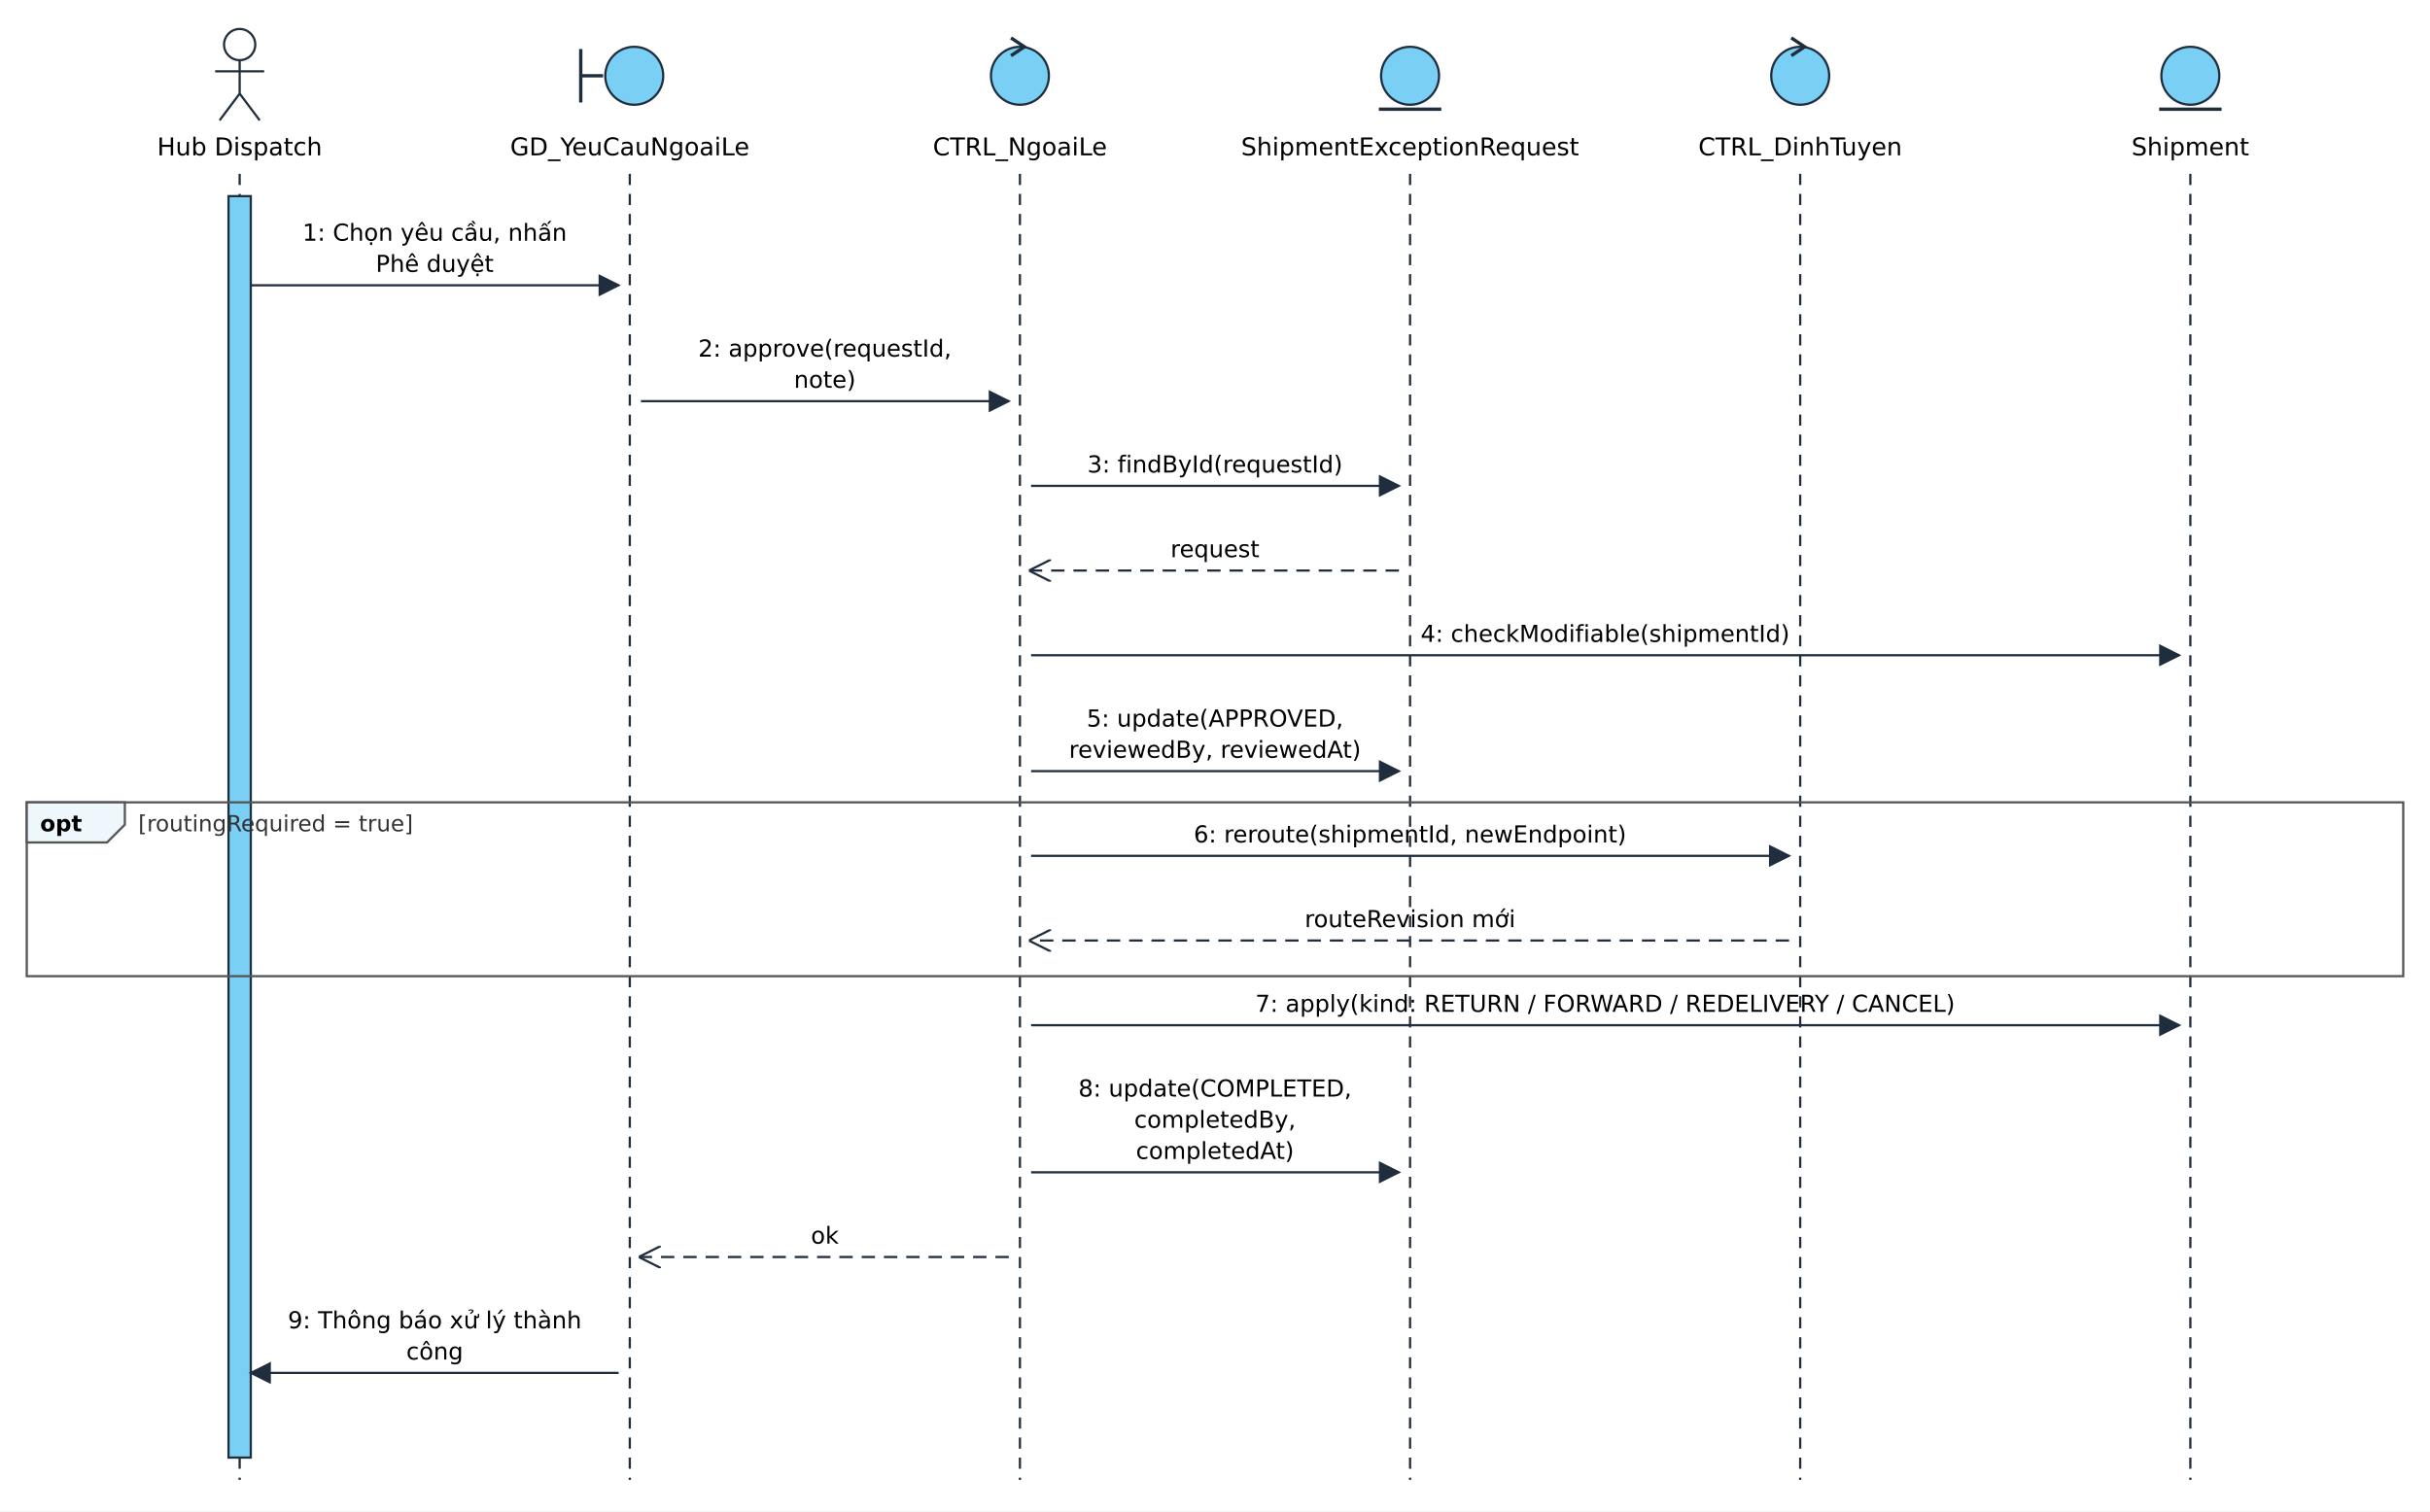
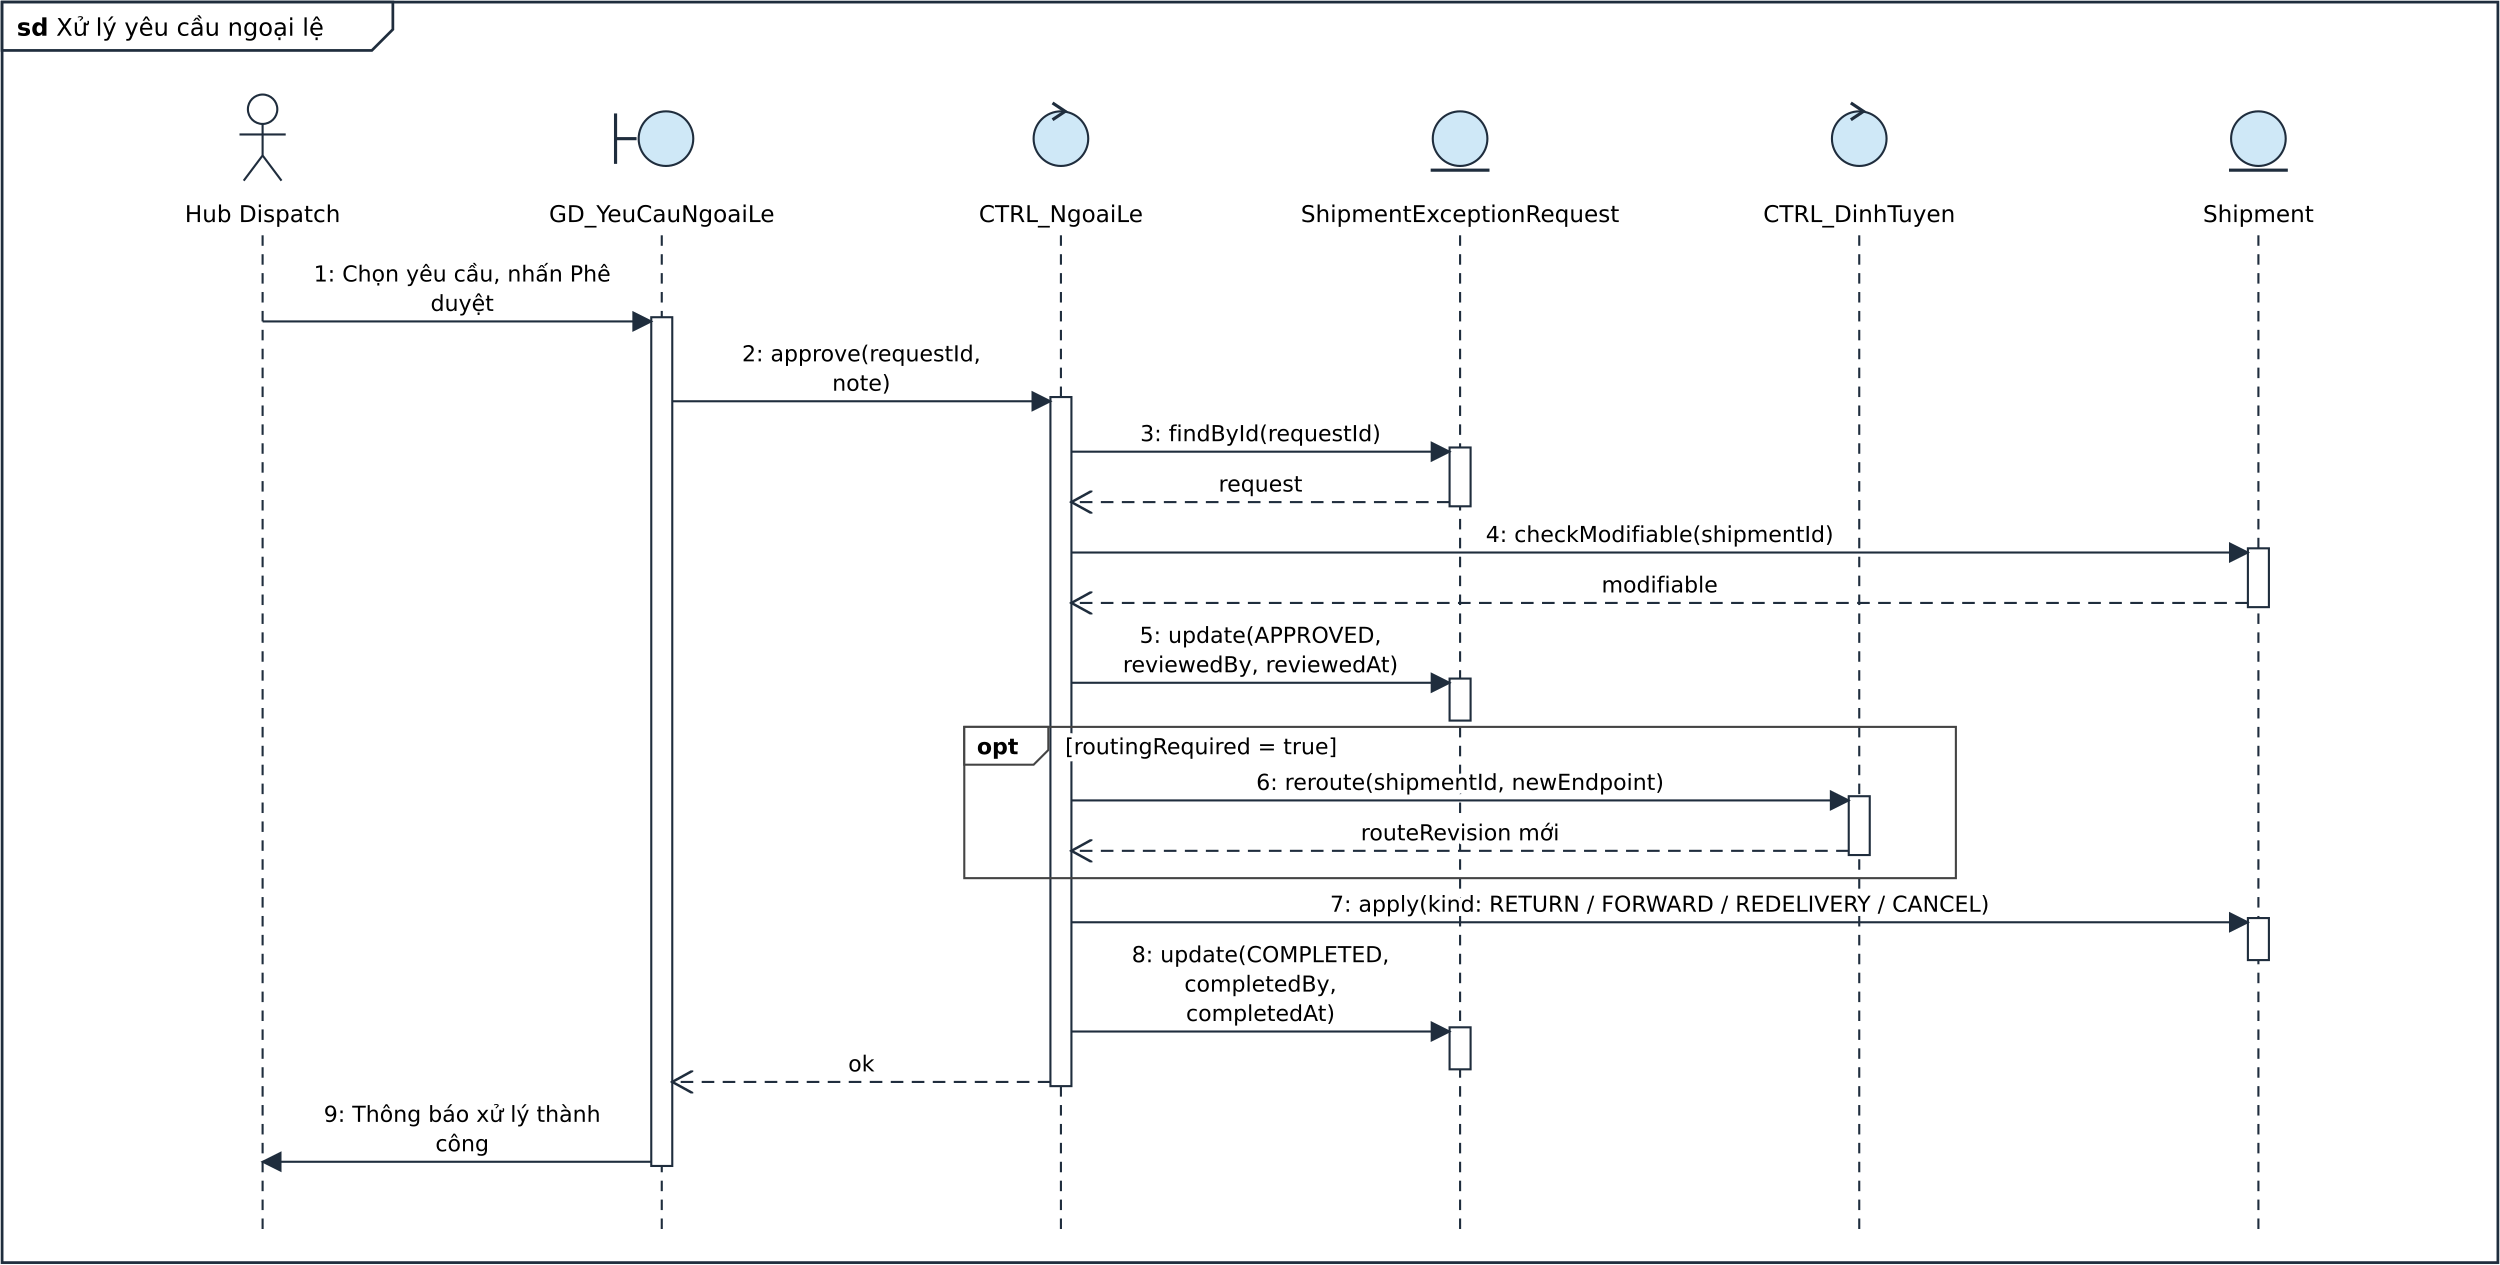
- <svg xmlns="http://www.w3.org/2000/svg" width="1090" height="678" viewBox="0 0 1090 678" font-family="DejaVu Sans, Arial, sans-serif">
+ <svg xmlns="http://www.w3.org/2000/svg" width="1190" height="602" viewBox="0 0 1190 602" font-family="DejaVu Sans, Arial, sans-serif">
  <defs>
    <marker id="arr" markerWidth="10" markerHeight="10" refX="9" refY="5" orient="auto">
      <path d="M0,0 L10,5 L0,10 Z" fill="#1f2d3d" />
    </marker>
-     <marker id="open" markerWidth="10" markerHeight="10" refX="9" refY="5" orient="auto">
-       <path d="M0,0 L10,5 L0,10" fill="none" stroke="#1f2d3d" />
+     <marker id="open" markerWidth="11" markerHeight="11" refX="10" refY="5.5" orient="auto">
+       <path d="M0,0 L10,5.5 L0,11" fill="none" stroke="#1f2d3d" stroke-width="1.2" />
    </marker>
  </defs>
-   <rect width="1090" height="678" fill="#fff" />
-   <circle cx="107.5" cy="20" r="7" fill="#fff" stroke="#1f2d3d" />
-   <path d="M107.5,27 L107.5,42 M96.5,32 L118.5,32 M107.5,42 L98.5,54 M107.5,42 L116.5,54" stroke="#1f2d3d" fill="none" />
-   <text x="107.5" y="69.7" font-size="11" font-weight="normal" text-anchor="middle">Hub Dispatch</text>
-   <line x1="107.5" y1="78" x2="107.5" y2="664" stroke="#1f2d3d" stroke-dasharray="5,4" />
-   <line x1="260.5" y1="22" x2="260.5" y2="46" stroke="#1f2d3d" stroke-width="1.5" />
-   <line x1="260.5" y1="34" x2="270.5" y2="34" stroke="#1f2d3d" stroke-width="1.5" />
-   <circle cx="284.5" cy="34" r="13" fill="#7acff5" stroke="#1f2d3d" />
-   <text x="282.5" y="69.7" font-size="11" font-weight="normal" text-anchor="middle">GD_YeuCauNgoaiLe</text>
-   <line x1="282.5" y1="78" x2="282.5" y2="664" stroke="#1f2d3d" stroke-dasharray="5,4" />
-   <circle cx="457.5" cy="34" r="13" fill="#7acff5" stroke="#1f2d3d" />
-   <path d="M453.5,17 L459.5,21 L453.5,25" fill="none" stroke="#1f2d3d" stroke-width="1.5" />
-   <text x="457.5" y="69.7" font-size="11" font-weight="normal" text-anchor="middle">CTRL_NgoaiLe</text>
-   <line x1="457.5" y1="78" x2="457.5" y2="664" stroke="#1f2d3d" stroke-dasharray="5,4" />
-   <circle cx="632.5" cy="34" r="13" fill="#7acff5" stroke="#1f2d3d" />
-   <line x1="618.5" y1="49" x2="646.5" y2="49" stroke="#1f2d3d" stroke-width="1.5" />
-   <text x="632.5" y="69.7" font-size="11" font-weight="normal" text-anchor="middle">ShipmentExceptionRequest</text>
-   <line x1="632.5" y1="78" x2="632.5" y2="664" stroke="#1f2d3d" stroke-dasharray="5,4" />
-   <circle cx="807.5" cy="34" r="13" fill="#7acff5" stroke="#1f2d3d" />
-   <path d="M803.5,17 L809.5,21 L803.5,25" fill="none" stroke="#1f2d3d" stroke-width="1.5" />
-   <text x="807.5" y="69.7" font-size="11" font-weight="normal" text-anchor="middle">CTRL_DinhTuyen</text>
-   <line x1="807.5" y1="78" x2="807.5" y2="664" stroke="#1f2d3d" stroke-dasharray="5,4" />
-   <circle cx="982.5" cy="34" r="13" fill="#7acff5" stroke="#1f2d3d" />
-   <line x1="968.5" y1="49" x2="996.5" y2="49" stroke="#1f2d3d" stroke-width="1.5" />
-   <text x="982.5" y="69.7" font-size="11" font-weight="normal" text-anchor="middle">Shipment</text>
-   <line x1="982.5" y1="78" x2="982.5" y2="664" stroke="#1f2d3d" stroke-dasharray="5,4" />
-   <rect x="102.5" y="88" width="10" height="566" fill="#7acff5" stroke="#1f2d3d" />
-   <text x="195.0" y="108" font-size="10.5" text-anchor="middle">1: Chọn yêu cầu, nhấn</text>
-   <text x="195.0" y="122" font-size="10.5" text-anchor="middle">Phê duyệt</text>
-   <line x1="112.5" y1="128" x2="277.5" y2="128" stroke="#1f2d3d" marker-end="url(#arr)" />
-   <text x="370.0" y="160" font-size="10.5" text-anchor="middle">2: approve(requestId,</text>
-   <text x="370.0" y="174" font-size="10.5" text-anchor="middle">note)</text>
-   <line x1="287.5" y1="180" x2="452.5" y2="180" stroke="#1f2d3d" marker-end="url(#arr)" />
-   <text x="545.0" y="212" font-size="10.5" text-anchor="middle">3: findById(requestId)</text>
-   <line x1="462.5" y1="218" x2="627.5" y2="218" stroke="#1f2d3d" marker-end="url(#arr)" />
-   <text x="545.0" y="250" font-size="10.5" text-anchor="middle">request</text>
-   <line x1="627.5" y1="256" x2="462.5" y2="256" stroke="#1f2d3d" stroke-dasharray="6,4" marker-end="url(#open)" />
-   <text x="720.0" y="288" font-size="10.5" text-anchor="middle">4: checkModifiable(shipmentId)</text>
-   <line x1="462.5" y1="294" x2="977.5" y2="294" stroke="#1f2d3d" marker-end="url(#arr)" />
-   <text x="545.0" y="326" font-size="10.5" text-anchor="middle">5: update(APPROVED,</text>
-   <text x="545.0" y="340" font-size="10.5" text-anchor="middle">reviewedBy, reviewedAt)</text>
-   <line x1="462.5" y1="346" x2="627.5" y2="346" stroke="#1f2d3d" marker-end="url(#arr)" />
-   <text x="632.5" y="378" font-size="10.5" text-anchor="middle">6: reroute(shipmentId, newEndpoint)</text>
-   <line x1="462.5" y1="384" x2="802.5" y2="384" stroke="#1f2d3d" marker-end="url(#arr)" />
-   <text x="632.5" y="416" font-size="10.5" text-anchor="middle">routeRevision mới</text>
-   <line x1="802.5" y1="422" x2="462.5" y2="422" stroke="#1f2d3d" stroke-dasharray="6,4" marker-end="url(#open)" />
-   <text x="720.0" y="454" font-size="10.5" text-anchor="middle">7: apply(kind: RETURN / FORWARD / REDELIVERY / CANCEL)</text>
-   <line x1="462.5" y1="460" x2="977.5" y2="460" stroke="#1f2d3d" marker-end="url(#arr)" />
-   <text x="545.0" y="492" font-size="10.5" text-anchor="middle">8: update(COMPLETED,</text>
-   <text x="545.0" y="506" font-size="10.5" text-anchor="middle">completedBy,</text>
-   <text x="545.0" y="520" font-size="10.5" text-anchor="middle">completedAt)</text>
-   <line x1="462.5" y1="526" x2="627.5" y2="526" stroke="#1f2d3d" marker-end="url(#arr)" />
-   <text x="370.0" y="558" font-size="10.5" text-anchor="middle">ok</text>
-   <line x1="452.5" y1="564" x2="287.5" y2="564" stroke="#1f2d3d" stroke-dasharray="6,4" marker-end="url(#open)" />
-   <text x="195.0" y="596" font-size="10.5" text-anchor="middle">9: Thông báo xử lý thành</text>
-   <text x="195.0" y="610" font-size="10.5" text-anchor="middle">công</text>
-   <line x1="277.5" y1="616" x2="112.5" y2="616" stroke="#1f2d3d" marker-end="url(#arr)" />
-   <rect x="12" y="360" width="1066" height="78" fill="none" stroke="#555" />
-   <path d="M12,360 L56,360 L56,370 L48,378 L12,378 Z" fill="#eef7fc" stroke="#555" />
-   <text x="18" y="373" font-size="10" font-weight="bold">opt</text>
-   <text x="62" y="373" font-size="10" fill="#333">[routingRequired = true]</text>
+   <rect width="1190" height="602" fill="#fff" />
+   <rect x="1" y="1" width="1188" height="600" fill="none" stroke="#1f2d3d" stroke-width="1.3" />
+   <path d="M1,1 L187.0,1 L187.0,14 L177.0,24 L1,24 Z" fill="#fff" stroke="#1f2d3d" stroke-width="1.3" />
+   <text x="8" y="17" font-size="11.5">
+     <tspan font-weight="bold">sd</tspan> Xử lý yêu cầu ngoại lệ</text>
+   <circle cx="125.0" cy="52" r="7" fill="#fff" stroke="#1f2d3d" />
+   <path d="M125.0,59 L125.0,74 M114.0,64 L136.0,64 M125.0,74 L116.0,86 M125.0,74 L134.0,86" stroke="#1f2d3d" fill="none" />
+   <text x="125.0" y="105.7" font-size="11" font-weight="normal" text-anchor="middle">Hub Dispatch</text>
+   <line x1="125.0" y1="112" x2="125.0" y2="586" stroke="#1f2d3d" stroke-dasharray="5,4" />
+   <line x1="293.0" y1="54" x2="293.0" y2="78" stroke="#1f2d3d" stroke-width="1.5" />
+   <line x1="293.0" y1="66" x2="303.0" y2="66" stroke="#1f2d3d" stroke-width="1.5" />
+   <circle cx="317.0" cy="66" r="13" fill="#cfe8f7" stroke="#1f2d3d" />
+   <text x="315.0" y="105.7" font-size="11" font-weight="normal" text-anchor="middle">GD_YeuCauNgoaiLe</text>
+   <line x1="315.0" y1="112" x2="315.0" y2="586" stroke="#1f2d3d" stroke-dasharray="5,4" />
+   <circle cx="505.0" cy="66" r="13" fill="#cfe8f7" stroke="#1f2d3d" />
+   <path d="M501.0,49 L507.0,53 L501.0,57" fill="none" stroke="#1f2d3d" stroke-width="1.5" />
+   <text x="505.0" y="105.7" font-size="11" font-weight="normal" text-anchor="middle">CTRL_NgoaiLe</text>
+   <line x1="505.0" y1="112" x2="505.0" y2="586" stroke="#1f2d3d" stroke-dasharray="5,4" />
+   <circle cx="695.0" cy="66" r="13" fill="#cfe8f7" stroke="#1f2d3d" />
+   <line x1="681.0" y1="81" x2="709.0" y2="81" stroke="#1f2d3d" stroke-width="1.5" />
+   <text x="695.0" y="105.7" font-size="11" font-weight="normal" text-anchor="middle">ShipmentExceptionRequest</text>
+   <line x1="695.0" y1="112" x2="695.0" y2="586" stroke="#1f2d3d" stroke-dasharray="5,4" />
+   <circle cx="885.0" cy="66" r="13" fill="#cfe8f7" stroke="#1f2d3d" />
+   <path d="M881.0,49 L887.0,53 L881.0,57" fill="none" stroke="#1f2d3d" stroke-width="1.5" />
+   <text x="885.0" y="105.7" font-size="11" font-weight="normal" text-anchor="middle">CTRL_DinhTuyen</text>
+   <line x1="885.0" y1="112" x2="885.0" y2="586" stroke="#1f2d3d" stroke-dasharray="5,4" />
+   <circle cx="1075.0" cy="66" r="13" fill="#cfe8f7" stroke="#1f2d3d" />
+   <line x1="1061.0" y1="81" x2="1089.0" y2="81" stroke="#1f2d3d" stroke-width="1.5" />
+   <text x="1075.0" y="105.7" font-size="11" font-weight="normal" text-anchor="middle">Shipment</text>
+   <line x1="1075.0" y1="112" x2="1075.0" y2="586" stroke="#1f2d3d" stroke-dasharray="5,4" />
+   <rect x="310.0" y="151" width="10" height="404" fill="#fff" stroke="#1f2d3d" />
+   <rect x="500.0" y="189" width="10" height="328" fill="#fff" stroke="#1f2d3d" />
+   <rect x="690.0" y="213" width="10" height="28" fill="#fff" stroke="#1f2d3d" />
+   <rect x="1070.0" y="261" width="10" height="28" fill="#fff" stroke="#1f2d3d" />
+   <rect x="690.0" y="323" width="10" height="20" fill="#fff" stroke="#1f2d3d" />
+   <rect x="880.0" y="379" width="10" height="28" fill="#fff" stroke="#1f2d3d" />
+   <rect x="1070.0" y="437" width="10" height="20" fill="#fff" stroke="#1f2d3d" />
+   <rect x="690.0" y="489" width="10" height="20" fill="#fff" stroke="#1f2d3d" />
+   <text x="220.0" y="134" font-size="10.5" text-anchor="middle" paint-order="stroke" stroke="#fff" stroke-width="4" stroke-linejoin="round">1: Chọn yêu cầu, nhấn Phê</text>
+   <text x="220.0" y="148" font-size="10.5" text-anchor="middle" paint-order="stroke" stroke="#fff" stroke-width="4" stroke-linejoin="round">duyệt</text>
+   <line x1="125.0" y1="153" x2="310.0" y2="153" stroke="#1f2d3d" marker-end="url(#arr)" />
+   <text x="410.0" y="172" font-size="10.5" text-anchor="middle" paint-order="stroke" stroke="#fff" stroke-width="4" stroke-linejoin="round">2: approve(requestId,</text>
+   <text x="410.0" y="186" font-size="10.5" text-anchor="middle" paint-order="stroke" stroke="#fff" stroke-width="4" stroke-linejoin="round">note)</text>
+   <line x1="320.0" y1="191" x2="500.0" y2="191" stroke="#1f2d3d" marker-end="url(#arr)" />
+   <text x="600.0" y="210" font-size="10.5" text-anchor="middle" paint-order="stroke" stroke="#fff" stroke-width="4" stroke-linejoin="round">3: findById(requestId)</text>
+   <line x1="510.0" y1="215" x2="690.0" y2="215" stroke="#1f2d3d" marker-end="url(#arr)" />
+   <text x="600.0" y="234" font-size="10.5" text-anchor="middle" paint-order="stroke" stroke="#fff" stroke-width="4" stroke-linejoin="round">request</text>
+   <line x1="690.0" y1="239" x2="510.0" y2="239" stroke="#1f2d3d" stroke-dasharray="6,4" marker-end="url(#open)" />
+   <text x="790.0" y="258" font-size="10.5" text-anchor="middle" paint-order="stroke" stroke="#fff" stroke-width="4" stroke-linejoin="round">4: checkModifiable(shipmentId)</text>
+   <line x1="510.0" y1="263" x2="1070.0" y2="263" stroke="#1f2d3d" marker-end="url(#arr)" />
+   <text x="790.0" y="282" font-size="10.5" text-anchor="middle" paint-order="stroke" stroke="#fff" stroke-width="4" stroke-linejoin="round">modifiable</text>
+   <line x1="1070.0" y1="287" x2="510.0" y2="287" stroke="#1f2d3d" stroke-dasharray="6,4" marker-end="url(#open)" />
+   <text x="600.0" y="306" font-size="10.5" text-anchor="middle" paint-order="stroke" stroke="#fff" stroke-width="4" stroke-linejoin="round">5: update(APPROVED,</text>
+   <text x="600.0" y="320" font-size="10.5" text-anchor="middle" paint-order="stroke" stroke="#fff" stroke-width="4" stroke-linejoin="round">reviewedBy, reviewedAt)</text>
+   <line x1="510.0" y1="325" x2="690.0" y2="325" stroke="#1f2d3d" marker-end="url(#arr)" />
+   <text x="695.0" y="376" font-size="10.5" text-anchor="middle" paint-order="stroke" stroke="#fff" stroke-width="4" stroke-linejoin="round">6: reroute(shipmentId, newEndpoint)</text>
+   <line x1="510.0" y1="381" x2="880.0" y2="381" stroke="#1f2d3d" marker-end="url(#arr)" />
+   <text x="695.0" y="400" font-size="10.5" text-anchor="middle" paint-order="stroke" stroke="#fff" stroke-width="4" stroke-linejoin="round">routeRevision mới</text>
+   <line x1="880.0" y1="405" x2="510.0" y2="405" stroke="#1f2d3d" stroke-dasharray="6,4" marker-end="url(#open)" />
+   <text x="790.0" y="434" font-size="10.5" text-anchor="middle" paint-order="stroke" stroke="#fff" stroke-width="4" stroke-linejoin="round">7: apply(kind: RETURN / FORWARD / REDELIVERY / CANCEL)</text>
+   <line x1="510.0" y1="439" x2="1070.0" y2="439" stroke="#1f2d3d" marker-end="url(#arr)" />
+   <text x="600.0" y="458" font-size="10.5" text-anchor="middle" paint-order="stroke" stroke="#fff" stroke-width="4" stroke-linejoin="round">8: update(COMPLETED,</text>
+   <text x="600.0" y="472" font-size="10.5" text-anchor="middle" paint-order="stroke" stroke="#fff" stroke-width="4" stroke-linejoin="round">completedBy,</text>
+   <text x="600.0" y="486" font-size="10.5" text-anchor="middle" paint-order="stroke" stroke="#fff" stroke-width="4" stroke-linejoin="round">completedAt)</text>
+   <line x1="510.0" y1="491" x2="690.0" y2="491" stroke="#1f2d3d" marker-end="url(#arr)" />
+   <text x="410.0" y="510" font-size="10.5" text-anchor="middle" paint-order="stroke" stroke="#fff" stroke-width="4" stroke-linejoin="round">ok</text>
+   <line x1="500.0" y1="515" x2="320.0" y2="515" stroke="#1f2d3d" stroke-dasharray="6,4" marker-end="url(#open)" />
+   <text x="220.0" y="534" font-size="10.5" text-anchor="middle" paint-order="stroke" stroke="#fff" stroke-width="4" stroke-linejoin="round">9: Thông báo xử lý thành</text>
+   <text x="220.0" y="548" font-size="10.5" text-anchor="middle" paint-order="stroke" stroke="#fff" stroke-width="4" stroke-linejoin="round">công</text>
+   <line x1="310.0" y1="553" x2="125.0" y2="553" stroke="#1f2d3d" marker-end="url(#arr)" />
+   <rect x="459.0" y="346" width="472.0" height="72" fill="none" stroke="#444" />
+   <path d="M459.0,346 L499.0,346 L499.0,357 L492.0,364 L459.0,364 Z" fill="#fff" stroke="#444" />
+   <text x="465.0" y="359" font-size="10.5" font-weight="bold">opt</text>
+   <text x="507.0" y="359" font-size="10.5" paint-order="stroke" stroke="#fff" stroke-width="4" stroke-linejoin="round">[routingRequired = true]</text>
</svg>
